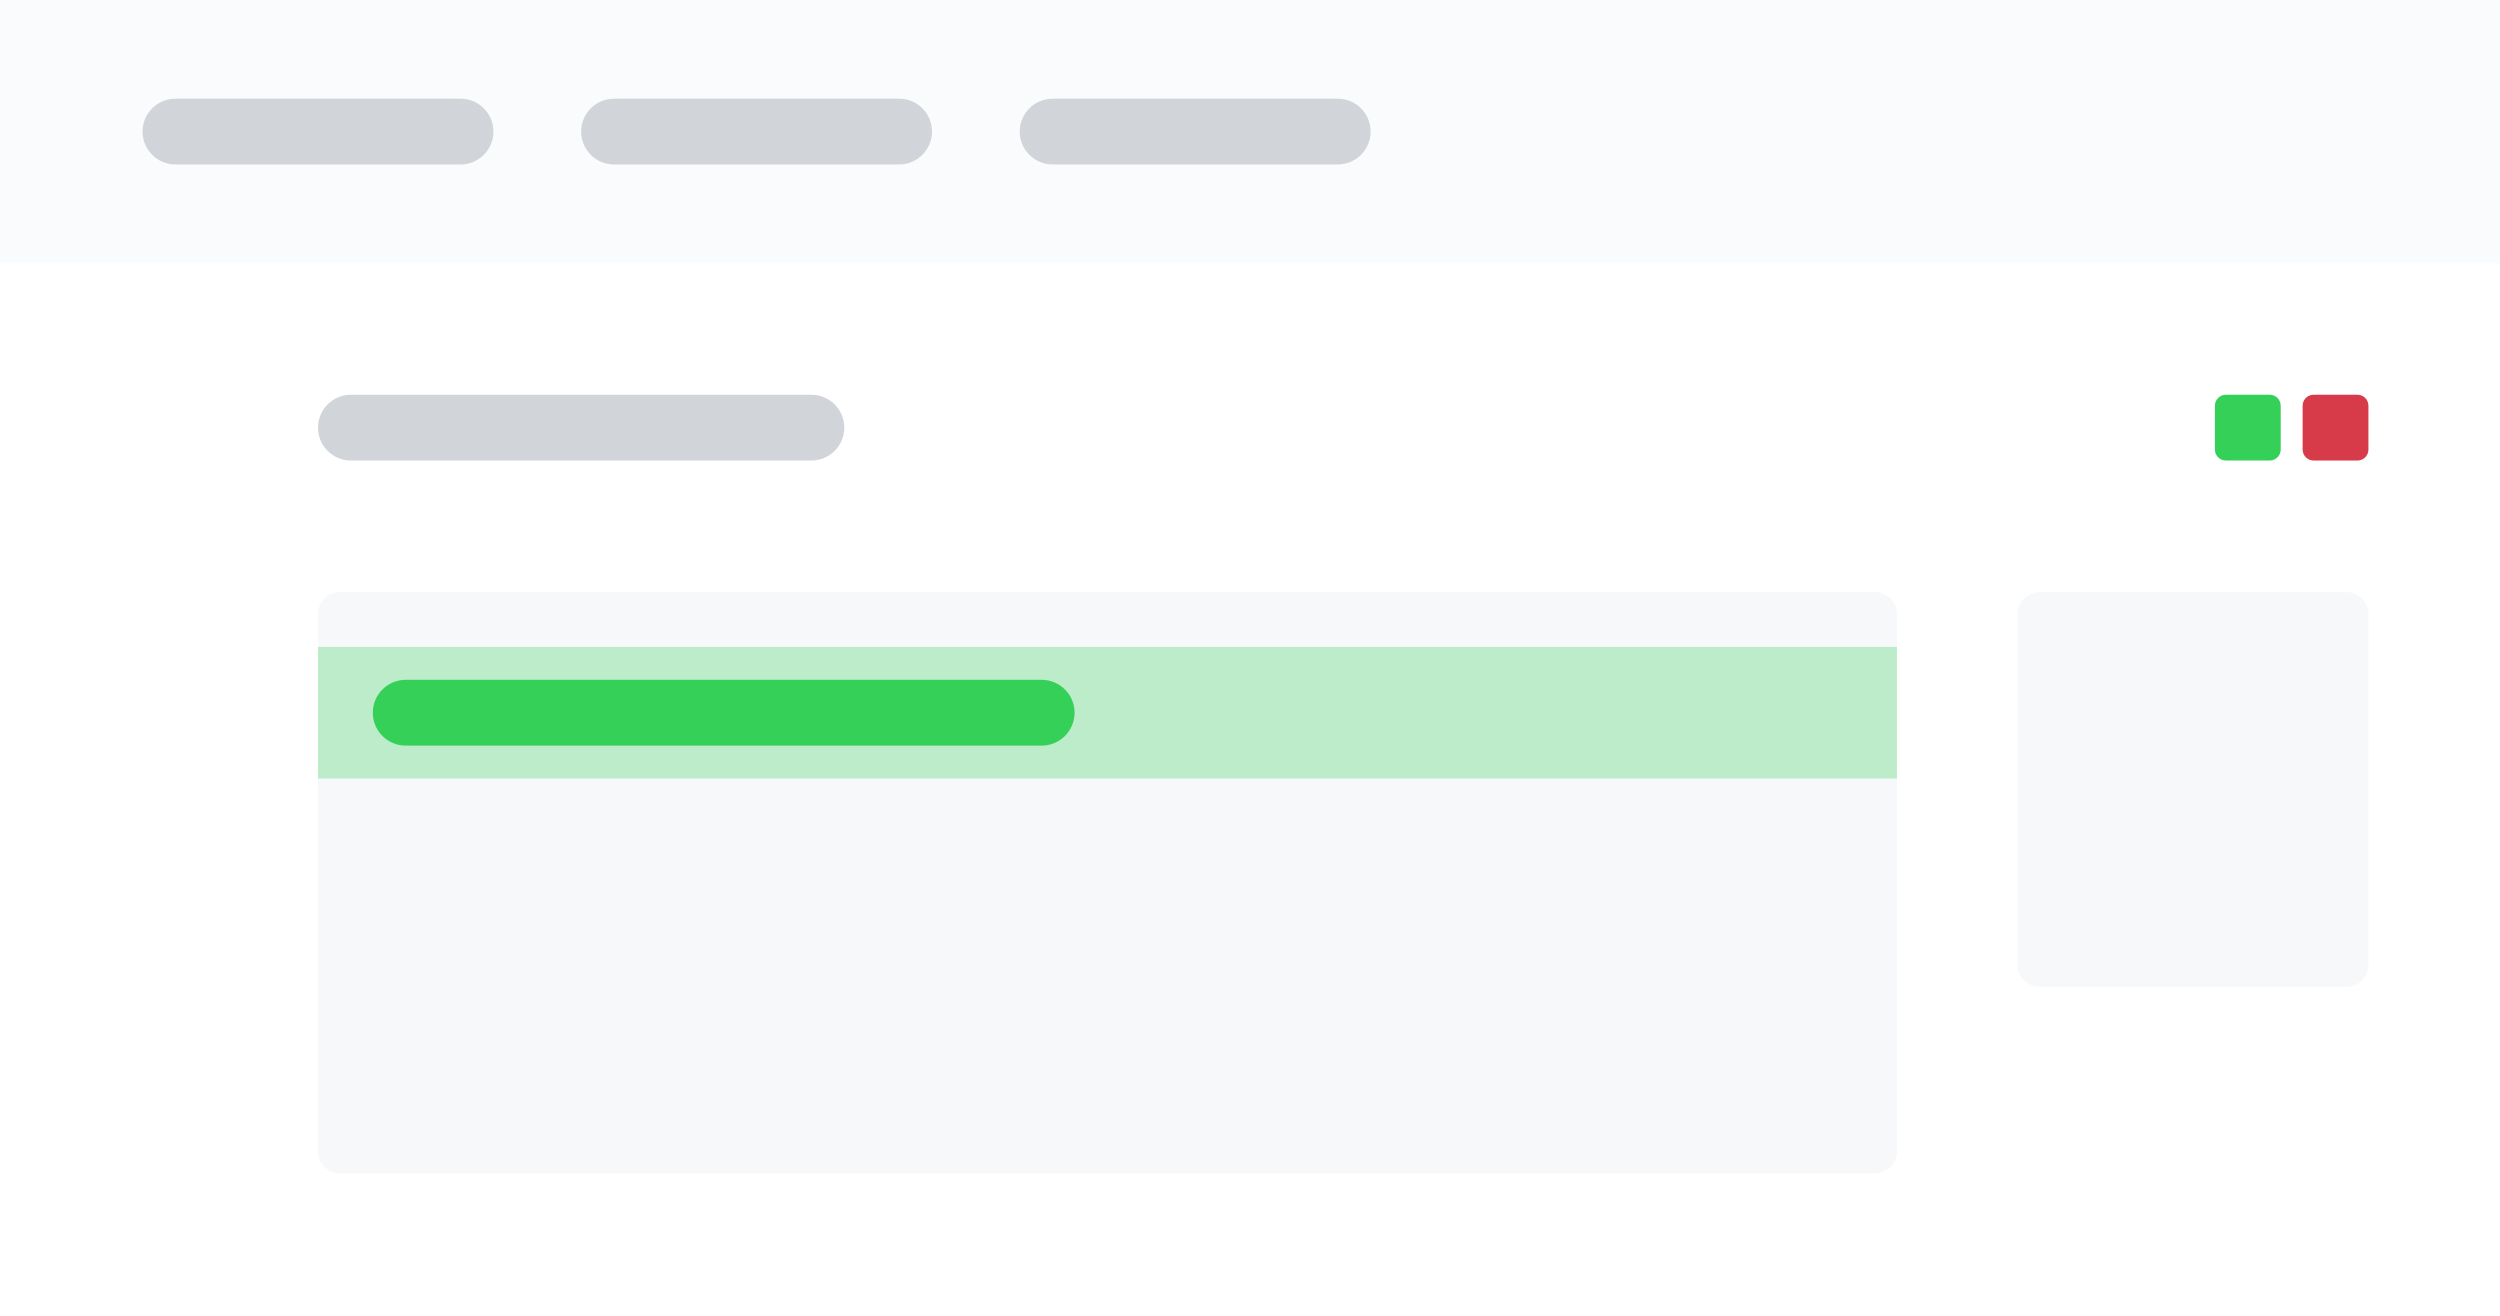
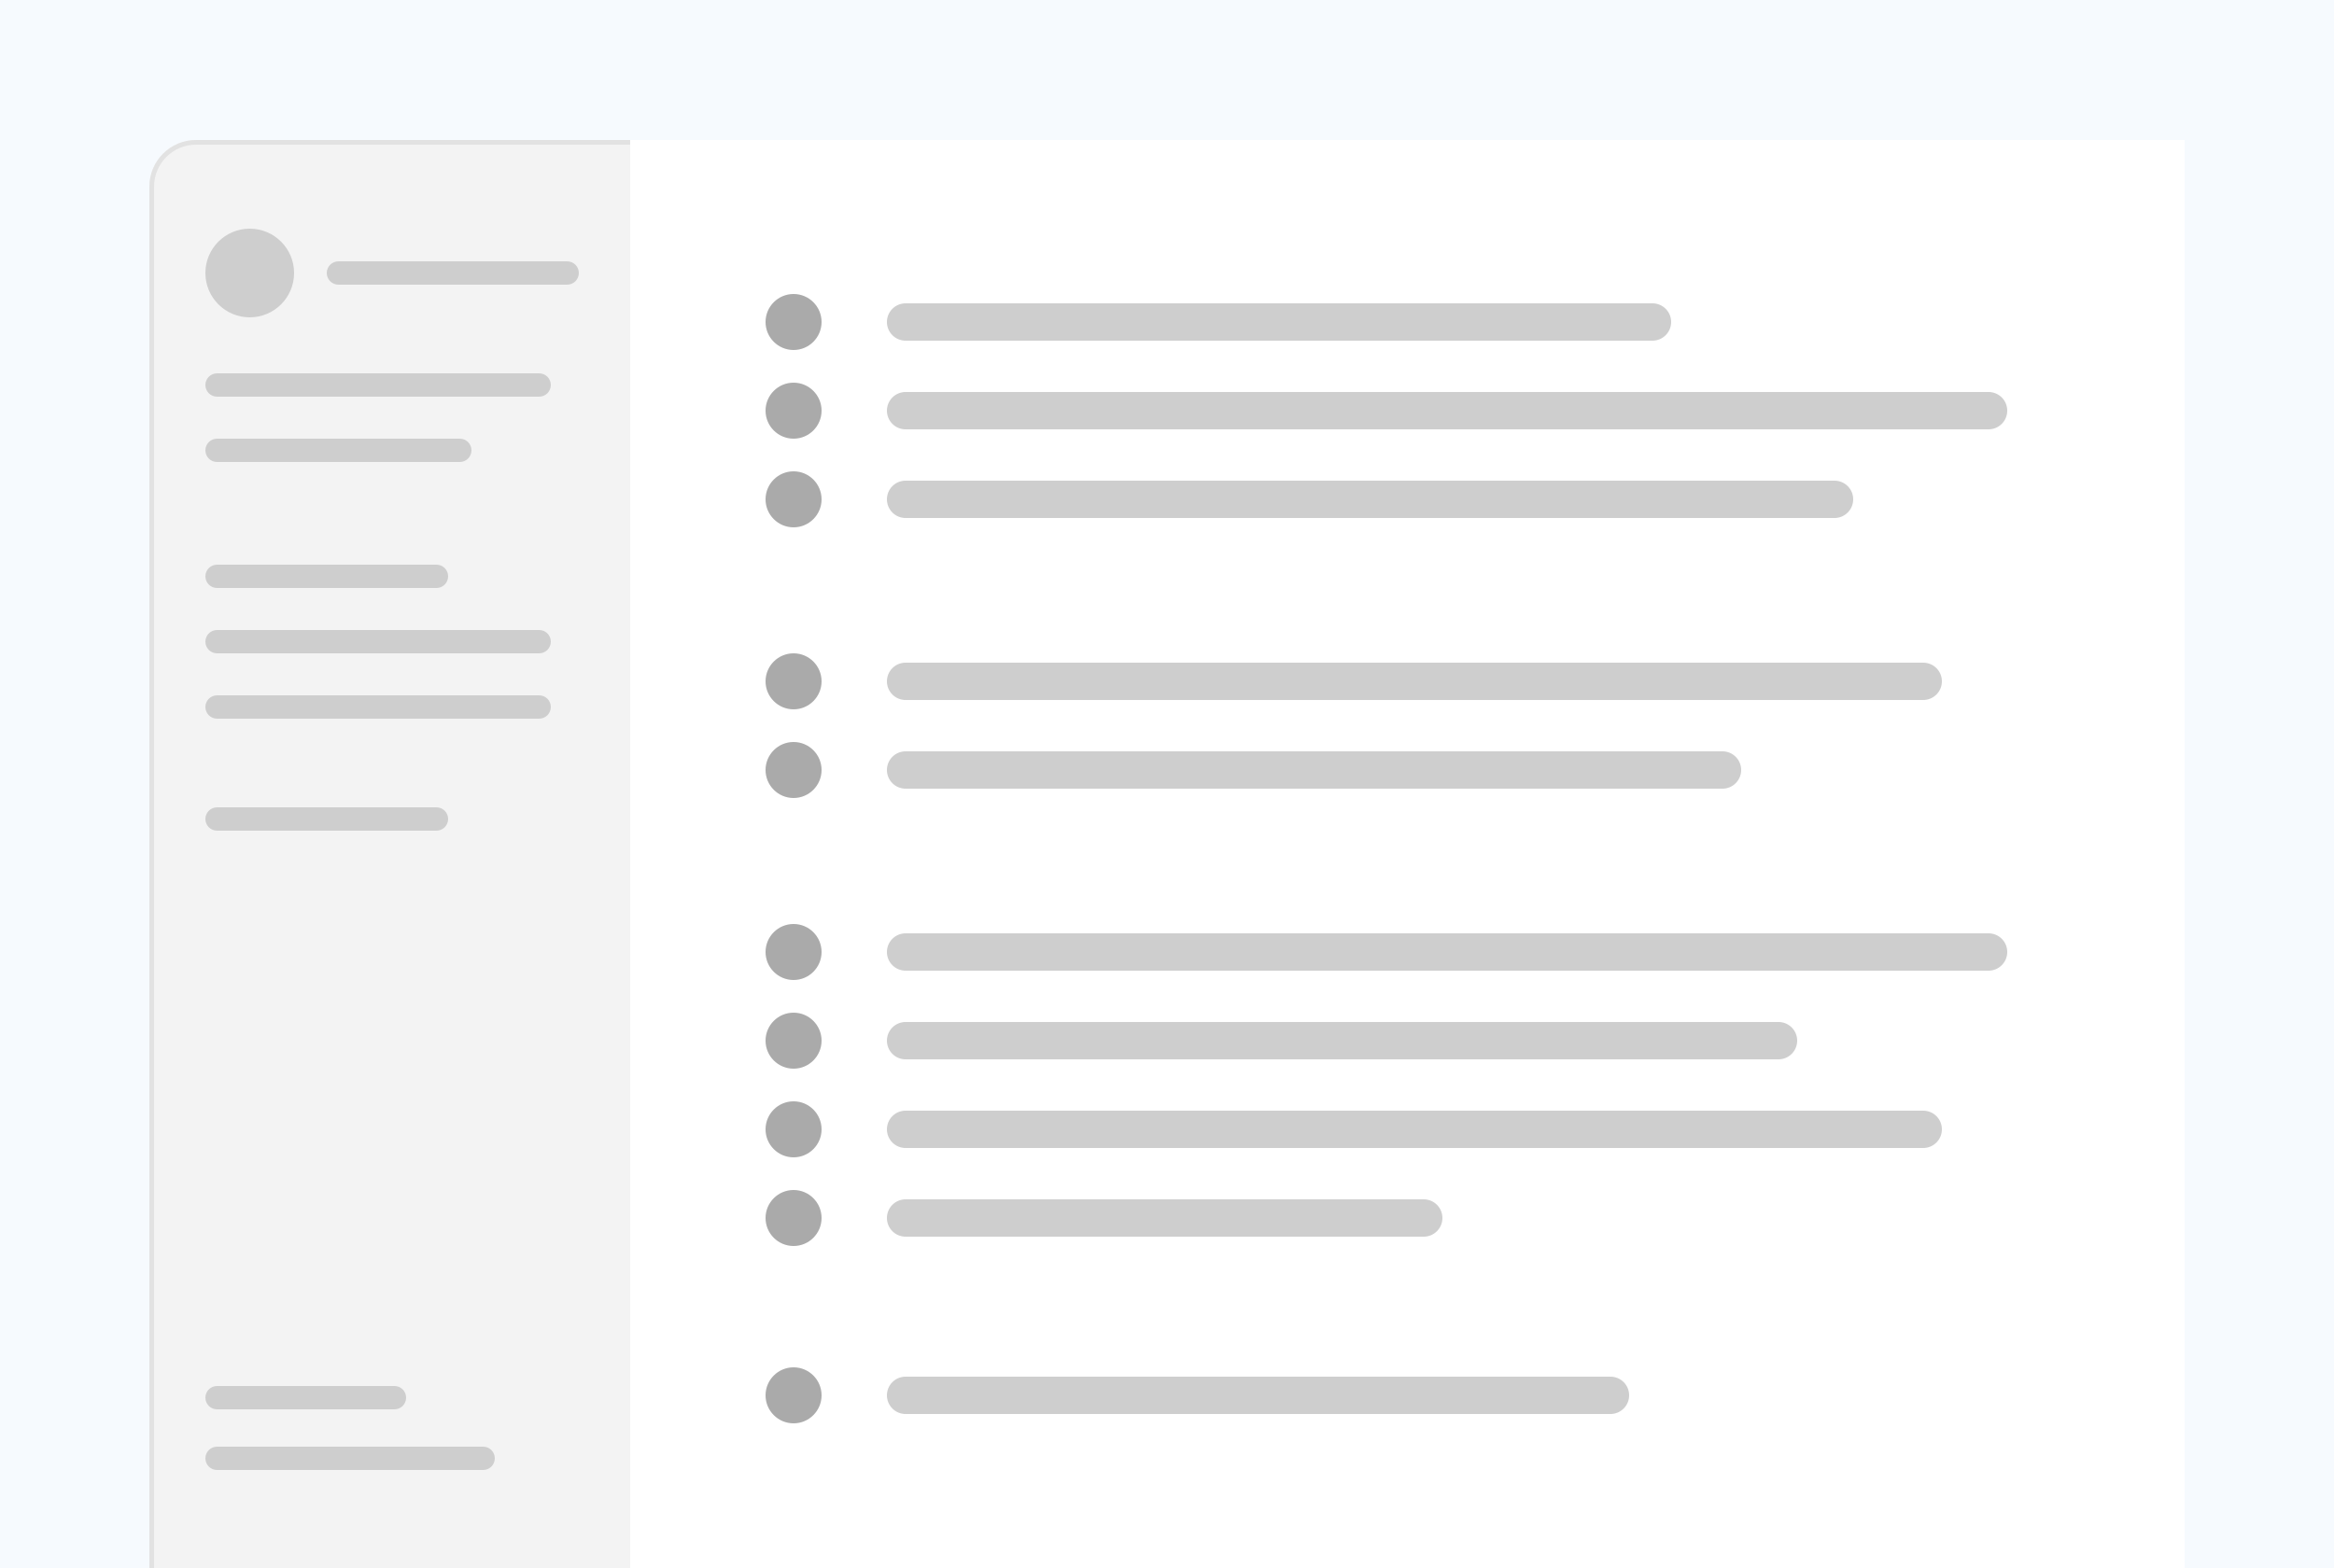
- <svg xmlns="http://www.w3.org/2000/svg" width="228" height="120" viewBox="0 0 228 120" fill="none">
-   <path d="M0 0H228V120H0V0Z" fill="white" />
-   <rect x="29" y="54" width="144" height="53" rx="2" fill="#F6F8FA" />
-   <rect x="184" y="54" width="32" height="36" rx="2" fill="#F6F8FA" />
-   <rect opacity="0.3" x="29" y="59" width="144" height="12" fill="#34D058" />
-   <path opacity="0.6" d="M0 0H228V24H0V0Z" fill="#F6F8FA" />
-   <rect x="13" y="9" width="32" height="6" rx="3" fill="#D1D5DA" />
-   <rect x="29" y="36" width="48" height="6" rx="3" fill="#D1D5DA" />
-   <rect x="34" y="62" width="64" height="6" rx="3" fill="#34D058" />
-   <rect x="210" y="36" width="6" height="6" rx="1" fill="#D73A49" />
-   <rect x="202" y="36" width="6" height="6" rx="1" fill="#34D058" />
-   <rect x="53" y="9" width="32" height="6" rx="3" fill="#D1D5DA" />
-   <rect x="93" y="9" width="32" height="6" rx="3" fill="#D1D5DA" />
+ <svg xmlns="http://www.w3.org/2000/svg" width="500" height="336" viewBox="0 0 500 336" fill="none">
+   <rect width="500" height="336" fill="#F6FAFE" />
+   <mask id="path-1-inside-1_3725_4597" fill="white">
+     <path d="M32 40C32 34.477 36.477 30 42 30H458C463.523 30 468 34.477 468 40V336H32V40Z" />
+   </mask>
+   <path d="M32 40C32 34.477 36.477 30 42 30H458C463.523 30 468 34.477 468 40V336H32V40Z" fill="#F3F3F3" />
+   <path d="M31 40C31 33.925 35.925 29 42 29H458C464.075 29 469 33.925 469 40H467C467 35.029 462.971 31 458 31H42C37.029 31 33 35.029 33 40H31ZM468 336H32H468ZM31 336V40C31 33.925 35.925 29 42 29V31C37.029 31 33 35.029 33 40V336H31ZM458 29C464.075 29 469 33.925 469 40V336H467V40C467 35.029 462.971 31 458 31V29Z" fill="#E2E2E2" mask="url(#path-1-inside-1_3725_4597)" />
+   <rect width="333" height="306" transform="translate(135 30)" fill="white" />
+   <circle cx="170" cy="69" r="6" fill="#AAAAAA" />
+   <circle cx="170" cy="88" r="6" fill="#AAAAAA" />
+   <circle cx="170" cy="107" r="6" fill="#AAAAAA" />
+   <circle cx="170" cy="146" r="6" fill="#AAAAAA" />
+   <circle cx="170" cy="165" r="6" fill="#AAAAAA" />
+   <circle cx="170" cy="204" r="6" fill="#AAAAAA" />
+   <circle cx="170" cy="223" r="6" fill="#AAAAAA" />
+   <circle cx="170" cy="242" r="6" fill="#AAAAAA" />
+   <circle cx="170" cy="261" r="6" fill="#AAAAAA" />
+   <circle cx="170" cy="299" r="6" fill="#AAAAAA" />
+   <rect x="190" y="65" width="168" height="8" rx="4" fill="#CECECE" />
+   <rect x="190" y="84" width="240" height="8" rx="4" fill="#CECECE" />
+   <rect x="190" y="103" width="207" height="8" rx="4" fill="#CECECE" />
+   <rect x="190" y="142" width="226" height="8" rx="4" fill="#CECECE" />
+   <rect x="190" y="161" width="183" height="8" rx="4" fill="#CECECE" />
+   <rect x="190" y="200" width="240" height="8" rx="4" fill="#CECECE" />
+   <rect x="190" y="219" width="195" height="8" rx="4" fill="#CECECE" />
+   <rect x="190" y="238" width="226" height="8" rx="4" fill="#CECECE" />
+   <rect x="190" y="257" width="119" height="8" rx="4" fill="#CECECE" />
+   <rect x="190" y="295" width="159" height="8" rx="4" fill="#CECECE" />
+   <circle cx="53.5" cy="58.5" r="9.5" fill="#CECECE" />
+   <rect x="70" y="56" width="54" height="5" rx="2.5" fill="#CECECE" />
+   <rect x="44" y="80" width="74" height="5" rx="2.5" fill="#CECECE" />
+   <rect x="44" y="121" width="52" height="5" rx="2.5" fill="#CECECE" />
+   <rect x="44" y="173" width="52" height="5" rx="2.5" fill="#CECECE" />
+   <rect x="44" y="310" width="62" height="5" rx="2.5" fill="#CECECE" />
+   <rect x="44" y="297" width="43" height="5" rx="2.5" fill="#CECECE" />
+   <rect x="44" y="94" width="57" height="5" rx="2.5" fill="#CECECE" />
+   <rect x="44" y="135" width="74" height="5" rx="2.5" fill="#CECECE" />
+   <rect x="44" y="149" width="74" height="5" rx="2.5" fill="#CECECE" />
</svg>
